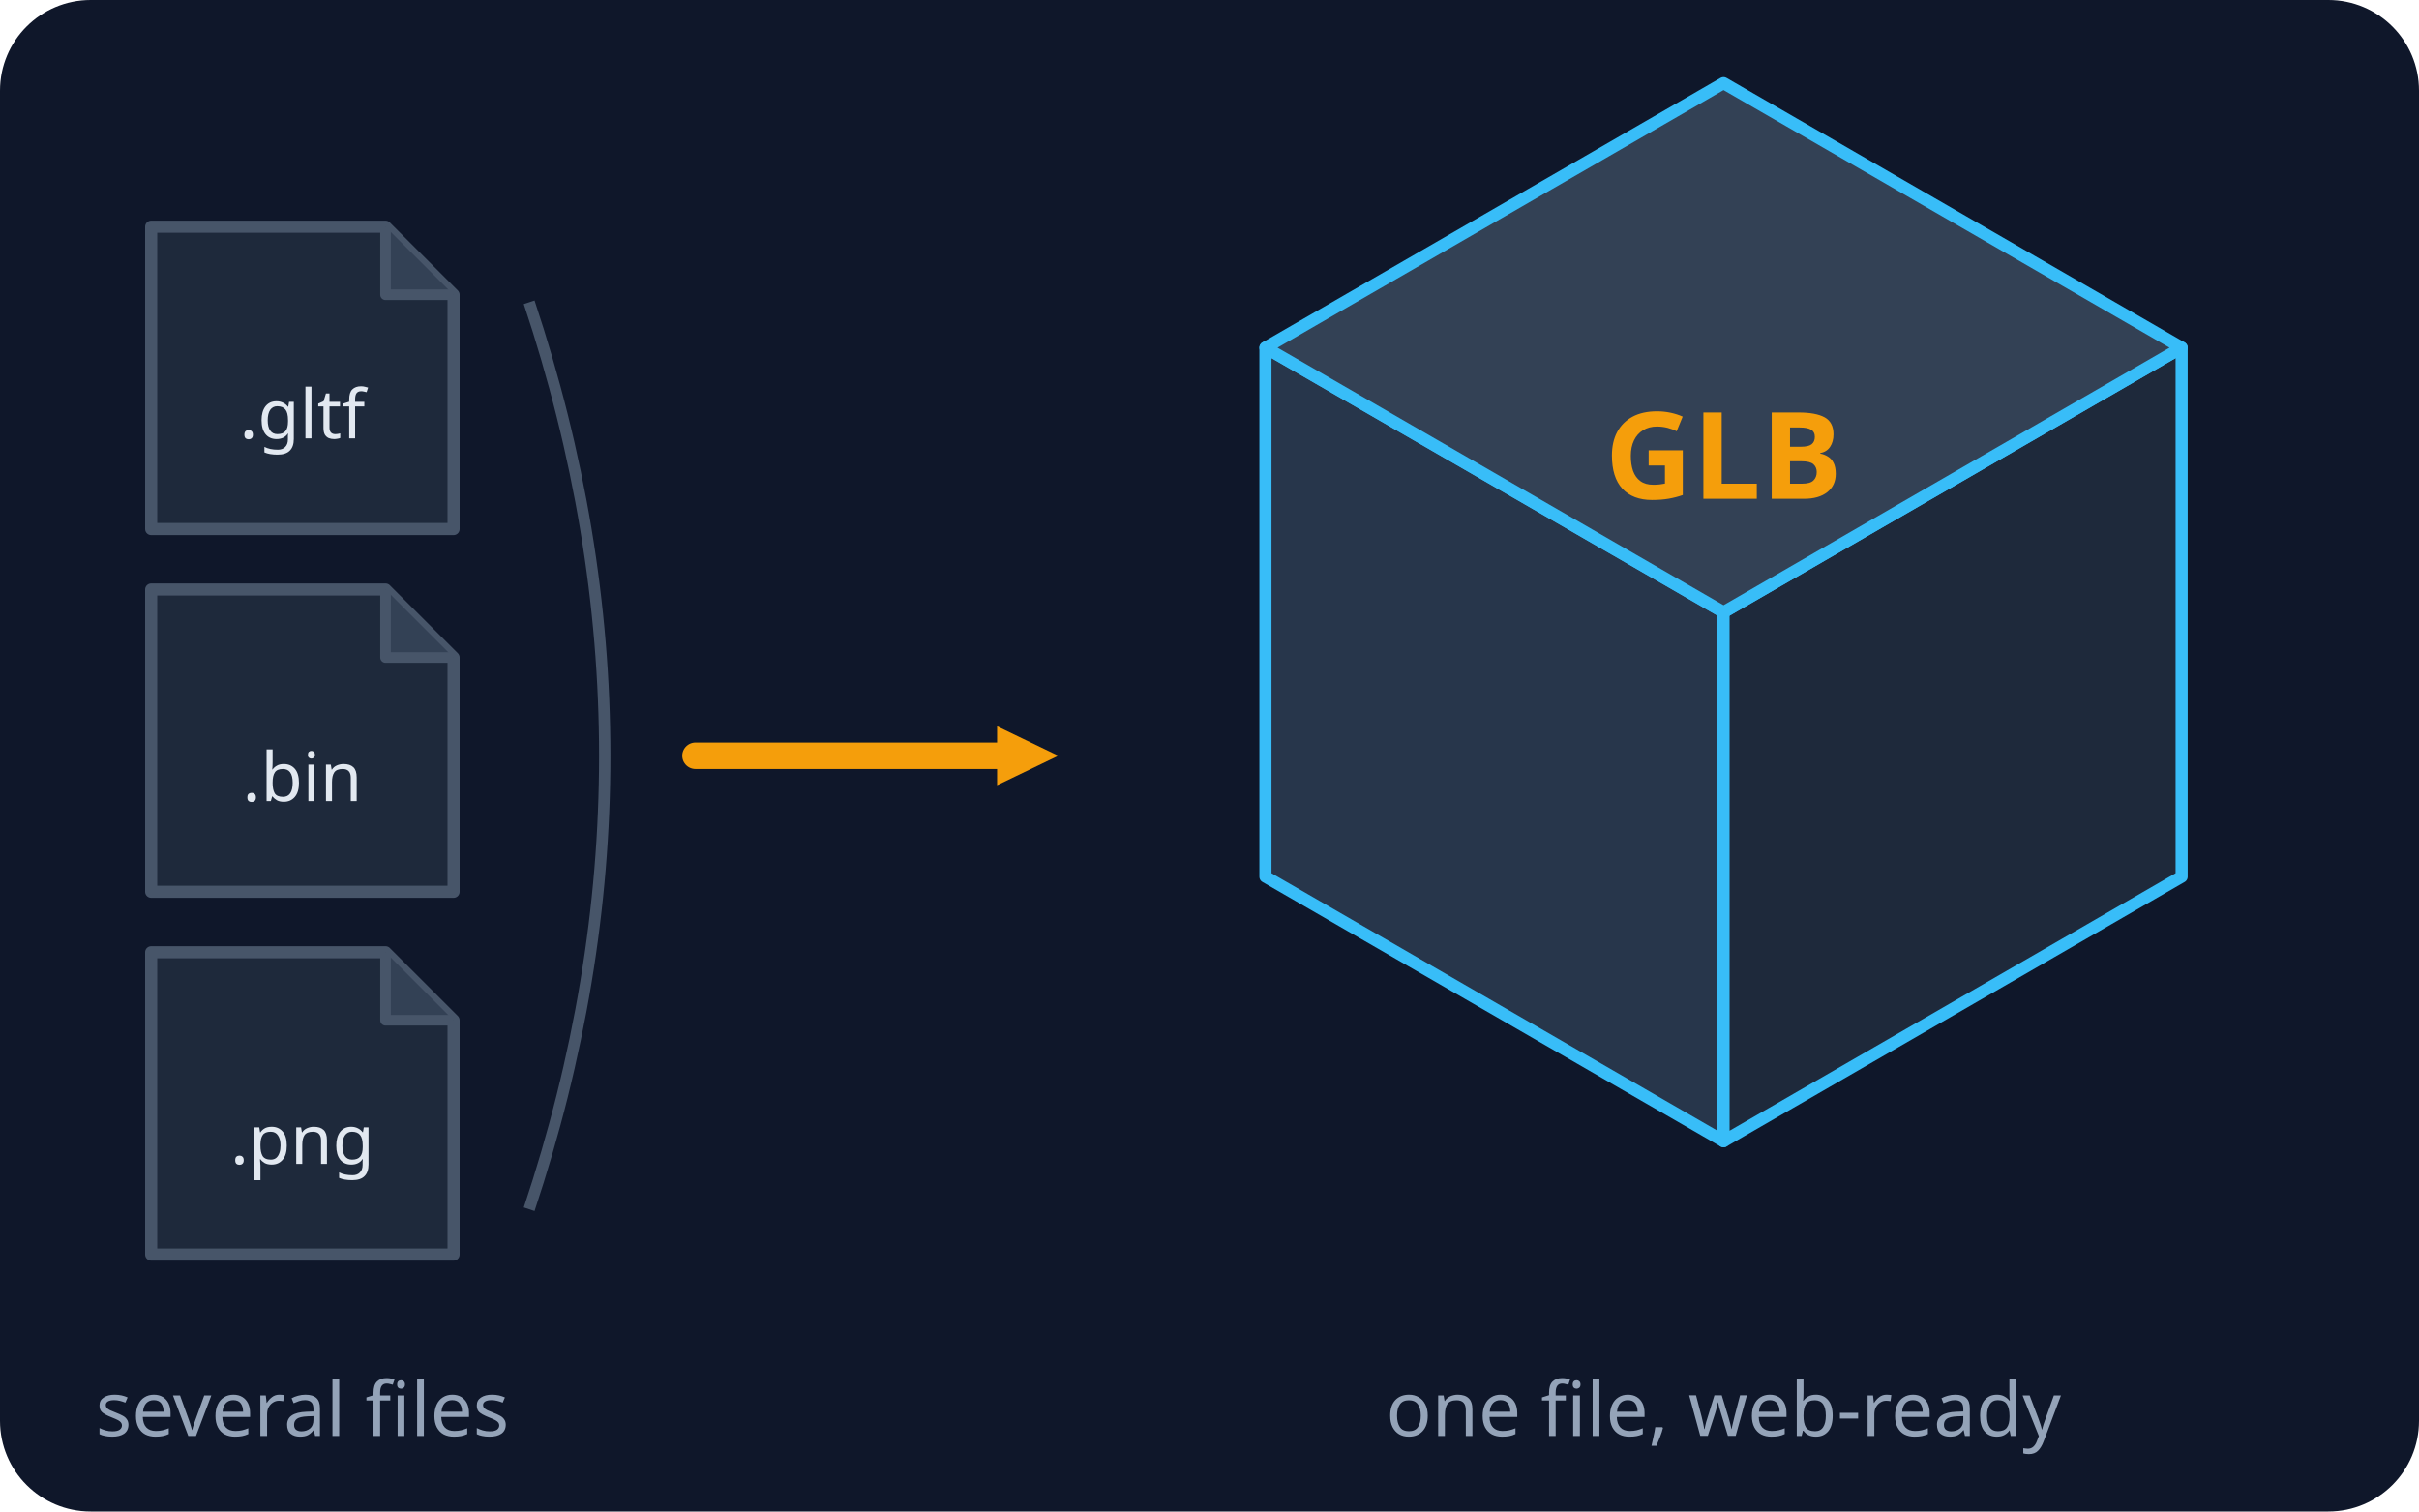
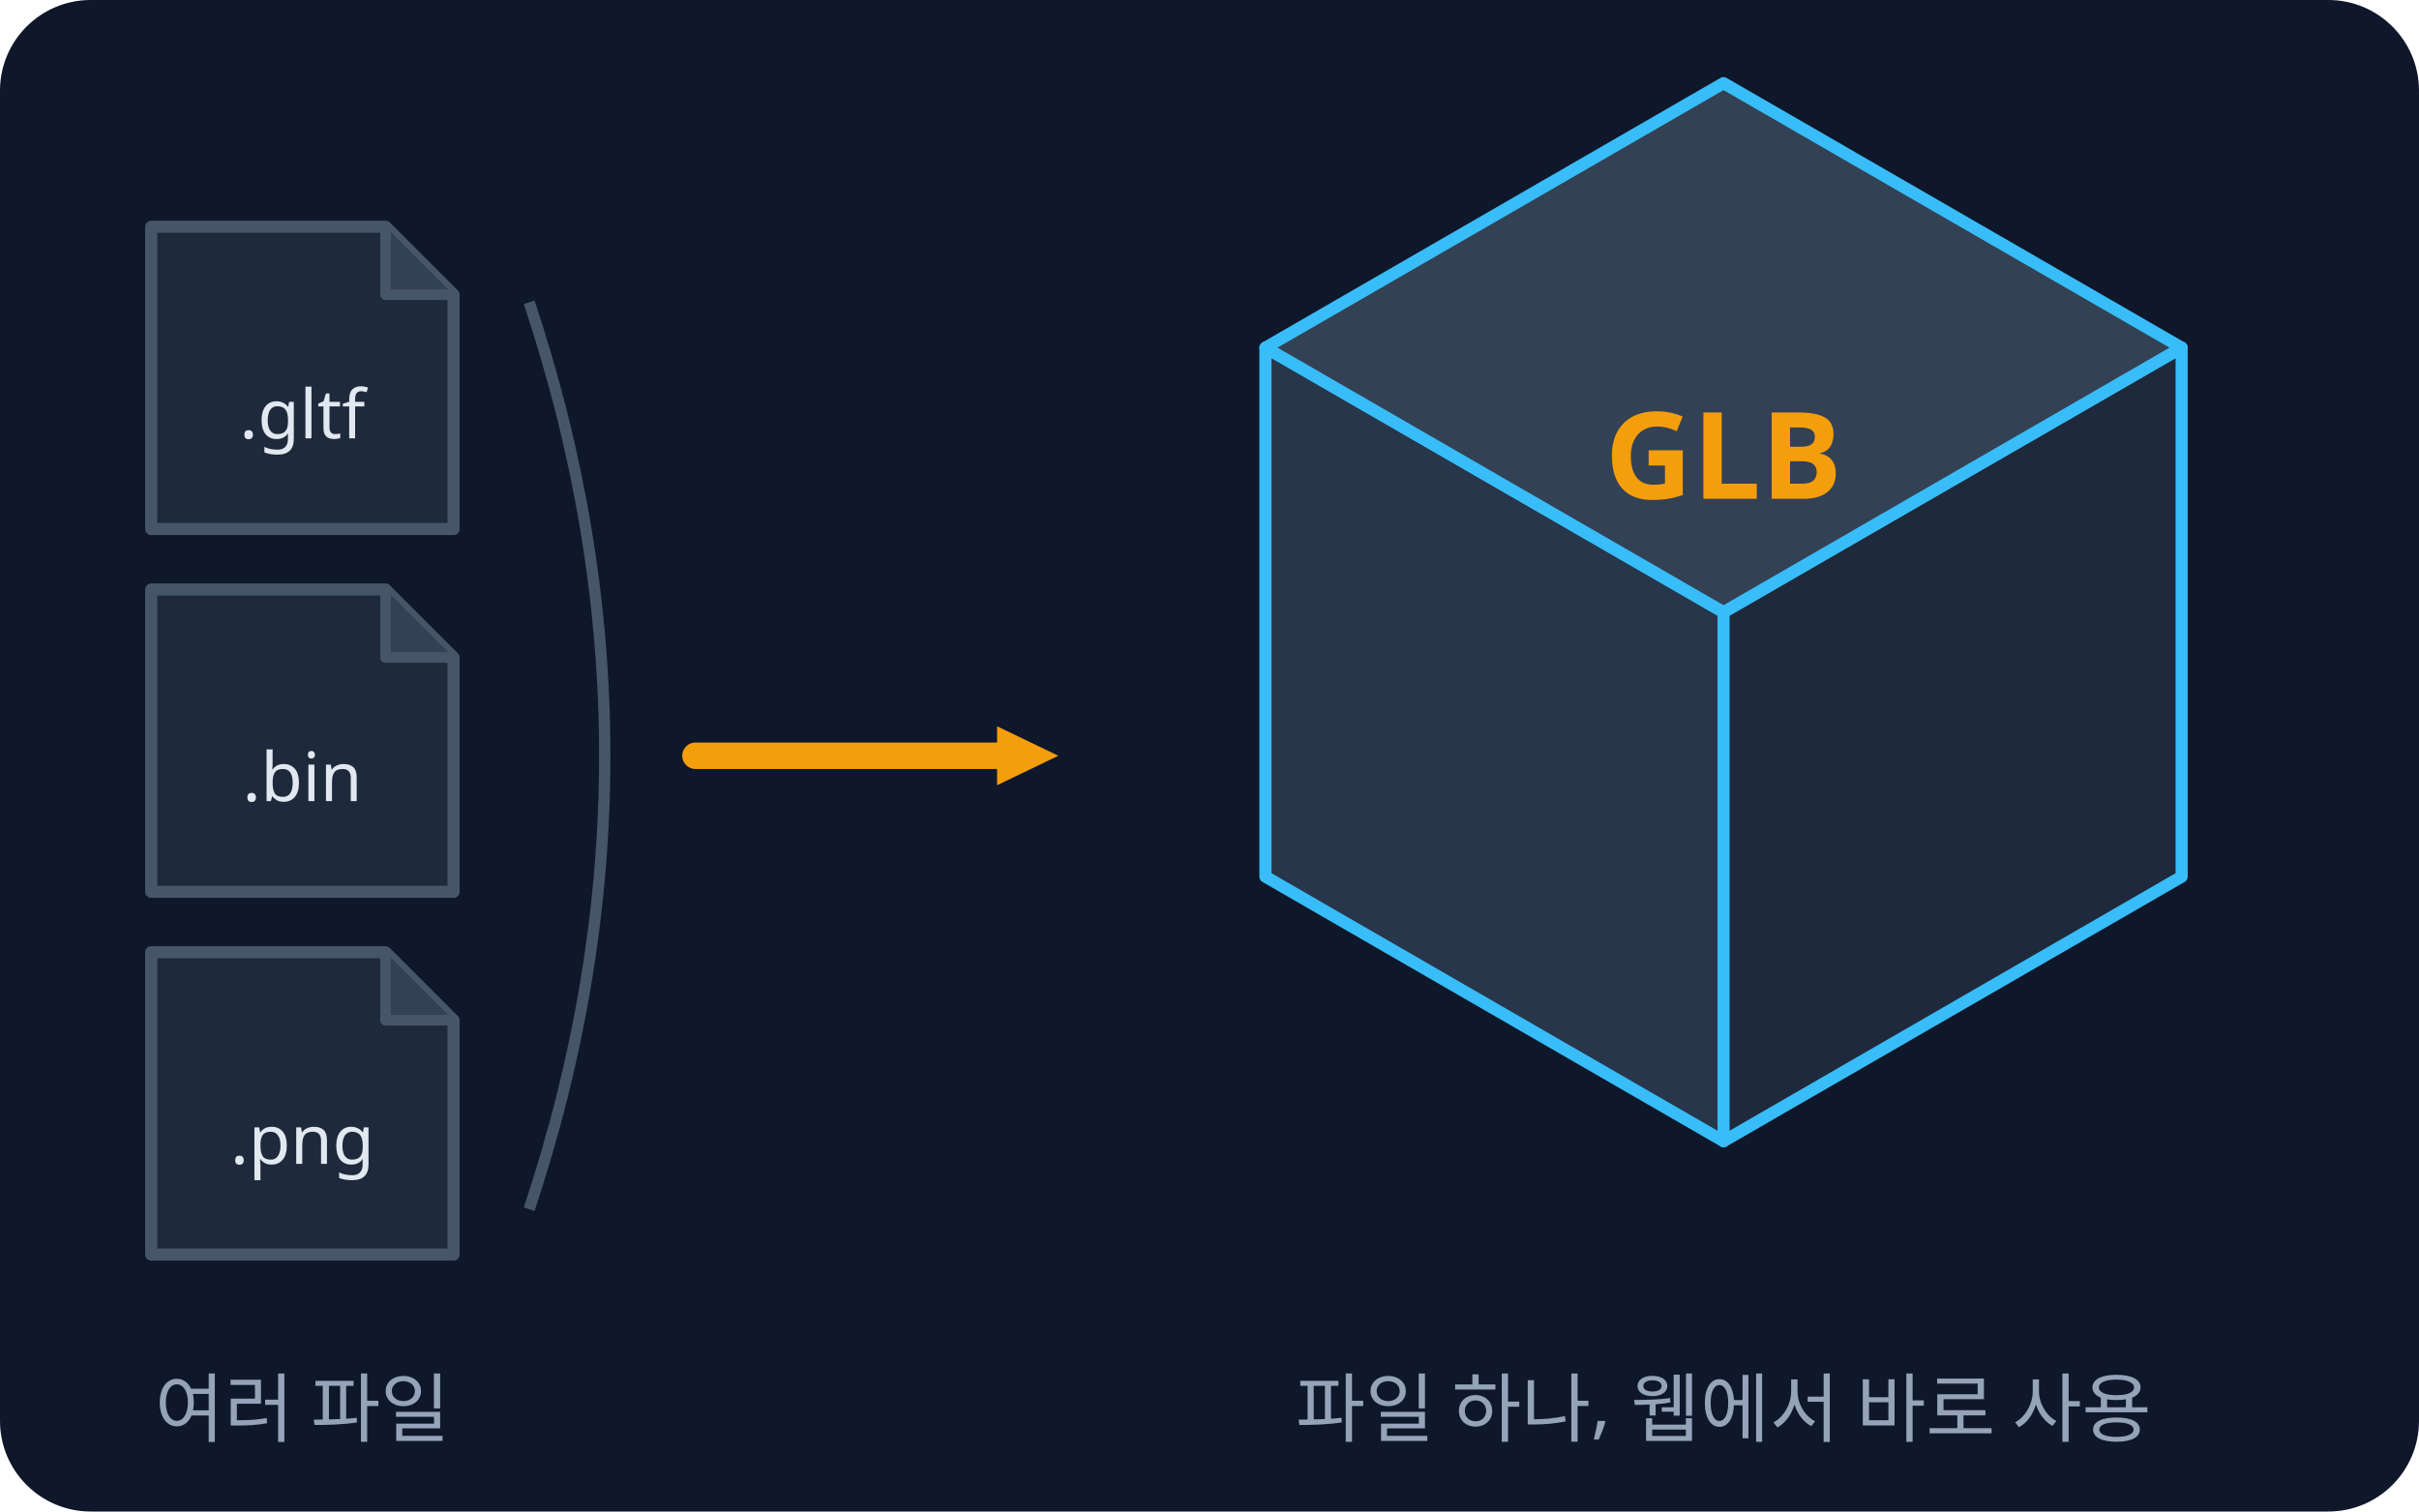
<svg xmlns="http://www.w3.org/2000/svg" viewBox="0 0 320 200" role="img">
  <defs>
    <style>.ar{animation:s 1.4s ease-in-out infinite}@keyframes s{0%,100%{opacity:1}50%{opacity:.35}}@media (prefers-reduced-motion: reduce){*{animation:none!important;transition:none!important}}</style>
  </defs>
  <rect width="320" height="200" rx="12" fill="#0f172a" />
  <polygon points="20.0,30.0 51.0,30.0 60.0,39.0 60.0,70.0 20.0,70.0" fill="#1e293b" stroke="#475569" stroke-width="1.6" stroke-linejoin="round" />
  <polyline points="51.0,30.0 51.0,39.0 60.0,39.0" fill="#334155" stroke="#475569" stroke-width="1.4" stroke-linejoin="round" />
  <text x="40" y="58" font-size="9" fill="#e2e8f0" text-anchor="middle" font-family="system-ui, sans-serif">.gltf</text>
  <polygon points="20.0,78.0 51.0,78.0 60.0,87.0 60.0,118.0 20.0,118.0" fill="#1e293b" stroke="#475569" stroke-width="1.6" stroke-linejoin="round" />
  <polyline points="51.0,78.0 51.0,87.0 60.0,87.0" fill="#334155" stroke="#475569" stroke-width="1.4" stroke-linejoin="round" />
  <text x="40" y="106" font-size="9" fill="#e2e8f0" text-anchor="middle" font-family="system-ui, sans-serif">.bin</text>
  <polygon points="20.0,126.0 51.0,126.0 60.0,135.0 60.0,166.0 20.0,166.0" fill="#1e293b" stroke="#475569" stroke-width="1.6" stroke-linejoin="round" />
  <polyline points="51.0,126.0 51.0,135.0 60.0,135.0" fill="#334155" stroke="#475569" stroke-width="1.4" stroke-linejoin="round" />
  <text x="40" y="154" font-size="9" fill="#e2e8f0" text-anchor="middle" font-family="system-ui, sans-serif">.png</text>
  <path d="M 70 40 Q 90 100 70 160" fill="none" stroke="#475569" stroke-width="1.5" />
  <line x1="92.0" y1="100.0" x2="133.7" y2="100.0" stroke="#f59e0b" stroke-width="3.5" stroke-linecap="round" class="ar" />
  <polygon points="140.0,100.0 131.9,103.9 131.9,96.1" fill="#f59e0b" />
  <polygon points="167.4,116.0 228.0,151.0 228.0,81.0 167.4,46.0" fill="#27364b" stroke="#38bdf8" stroke-width="1.6" stroke-linejoin="round" />
  <polygon points="288.6,116.0 228.0,151.0 228.0,81.0 288.6,46.0" fill="#1e293b" stroke="#38bdf8" stroke-width="1.6" stroke-linejoin="round" />
  <polygon points="228.0,11.0 288.6,46.0 228.0,81.0 167.4,46.0" fill="#334155" stroke="#38bdf8" stroke-width="1.6" stroke-linejoin="round" />
  <text x="228" y="66" font-size="16" fill="#f59e0b" text-anchor="middle" font-family="system-ui, sans-serif" font-weight="700">GLB</text>
-   <text x="228" y="190" font-size="10" fill="#94a3b8" text-anchor="middle" font-family="system-ui, sans-serif">one file, web-ready</text>
-   <text x="40" y="190" font-size="10" fill="#94a3b8" text-anchor="middle" font-family="system-ui, sans-serif">several files</text>
+   <text x="228" y="190" font-size="10" fill="#94a3b8" text-anchor="middle" font-family="system-ui, sans-serif">파일 하나, 웹에서 바로 사용</text>
+   <text x="40" y="190" font-size="10" fill="#94a3b8" text-anchor="middle" font-family="system-ui, sans-serif">여러 파일</text>
</svg>
